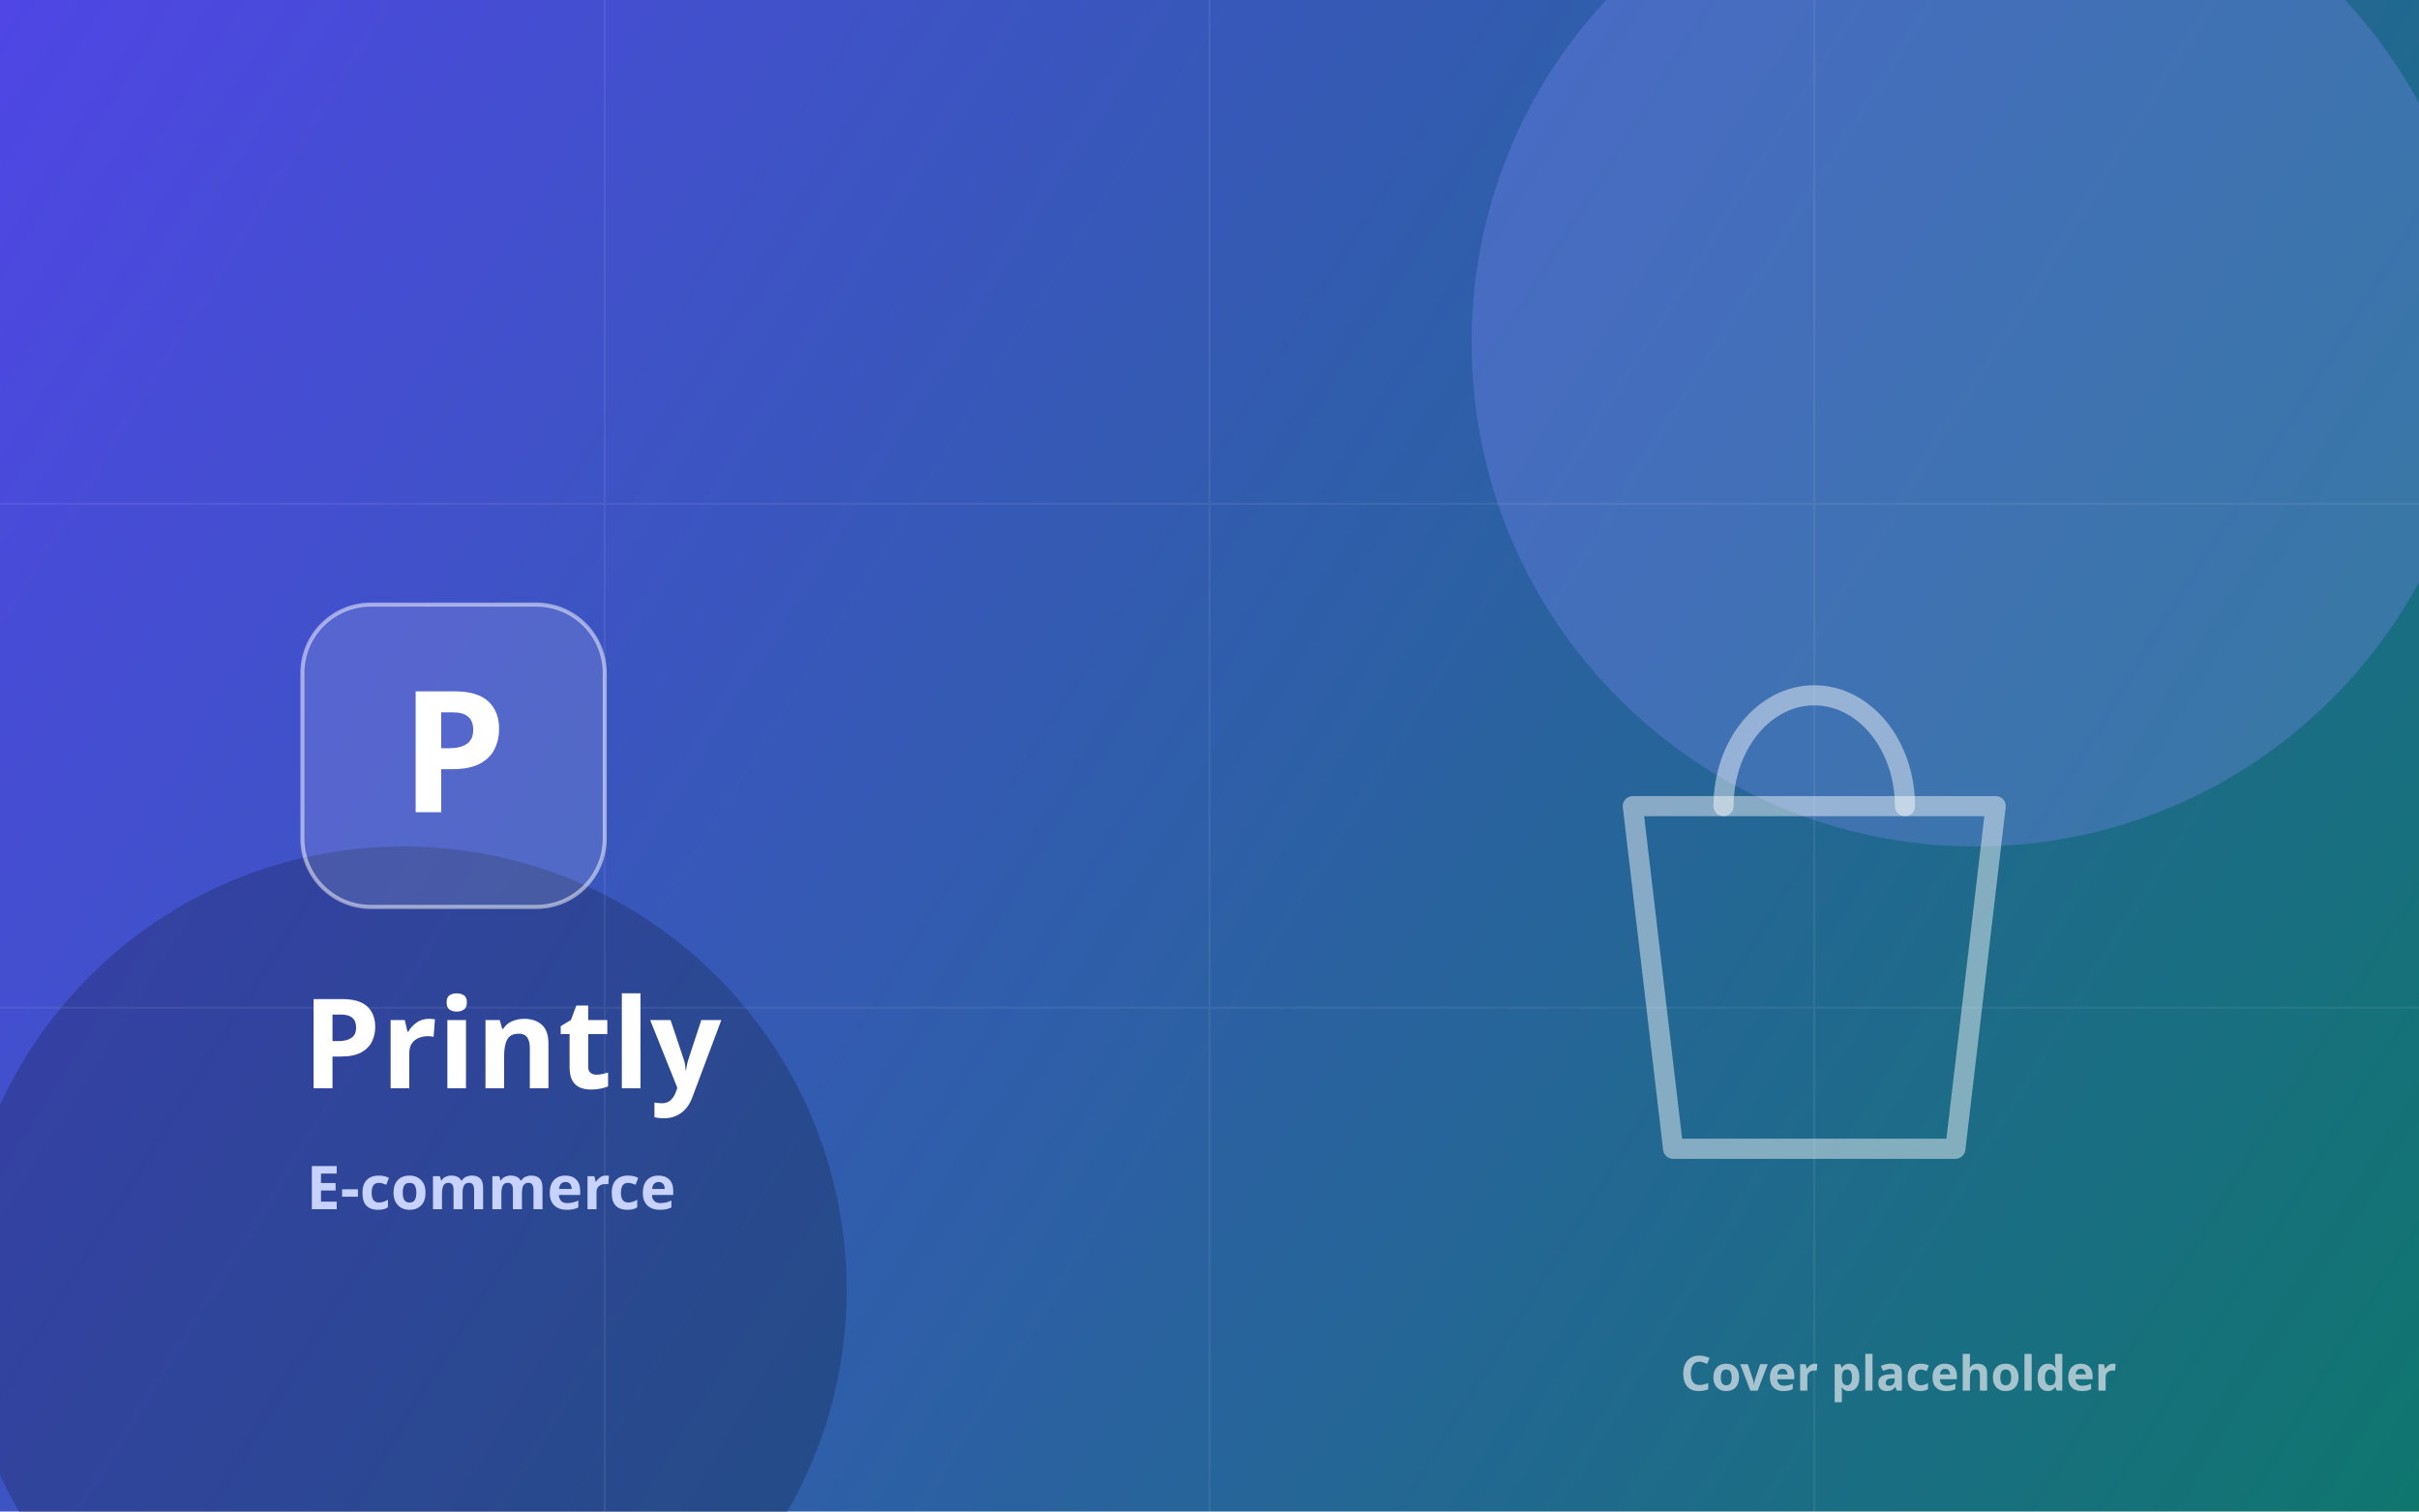
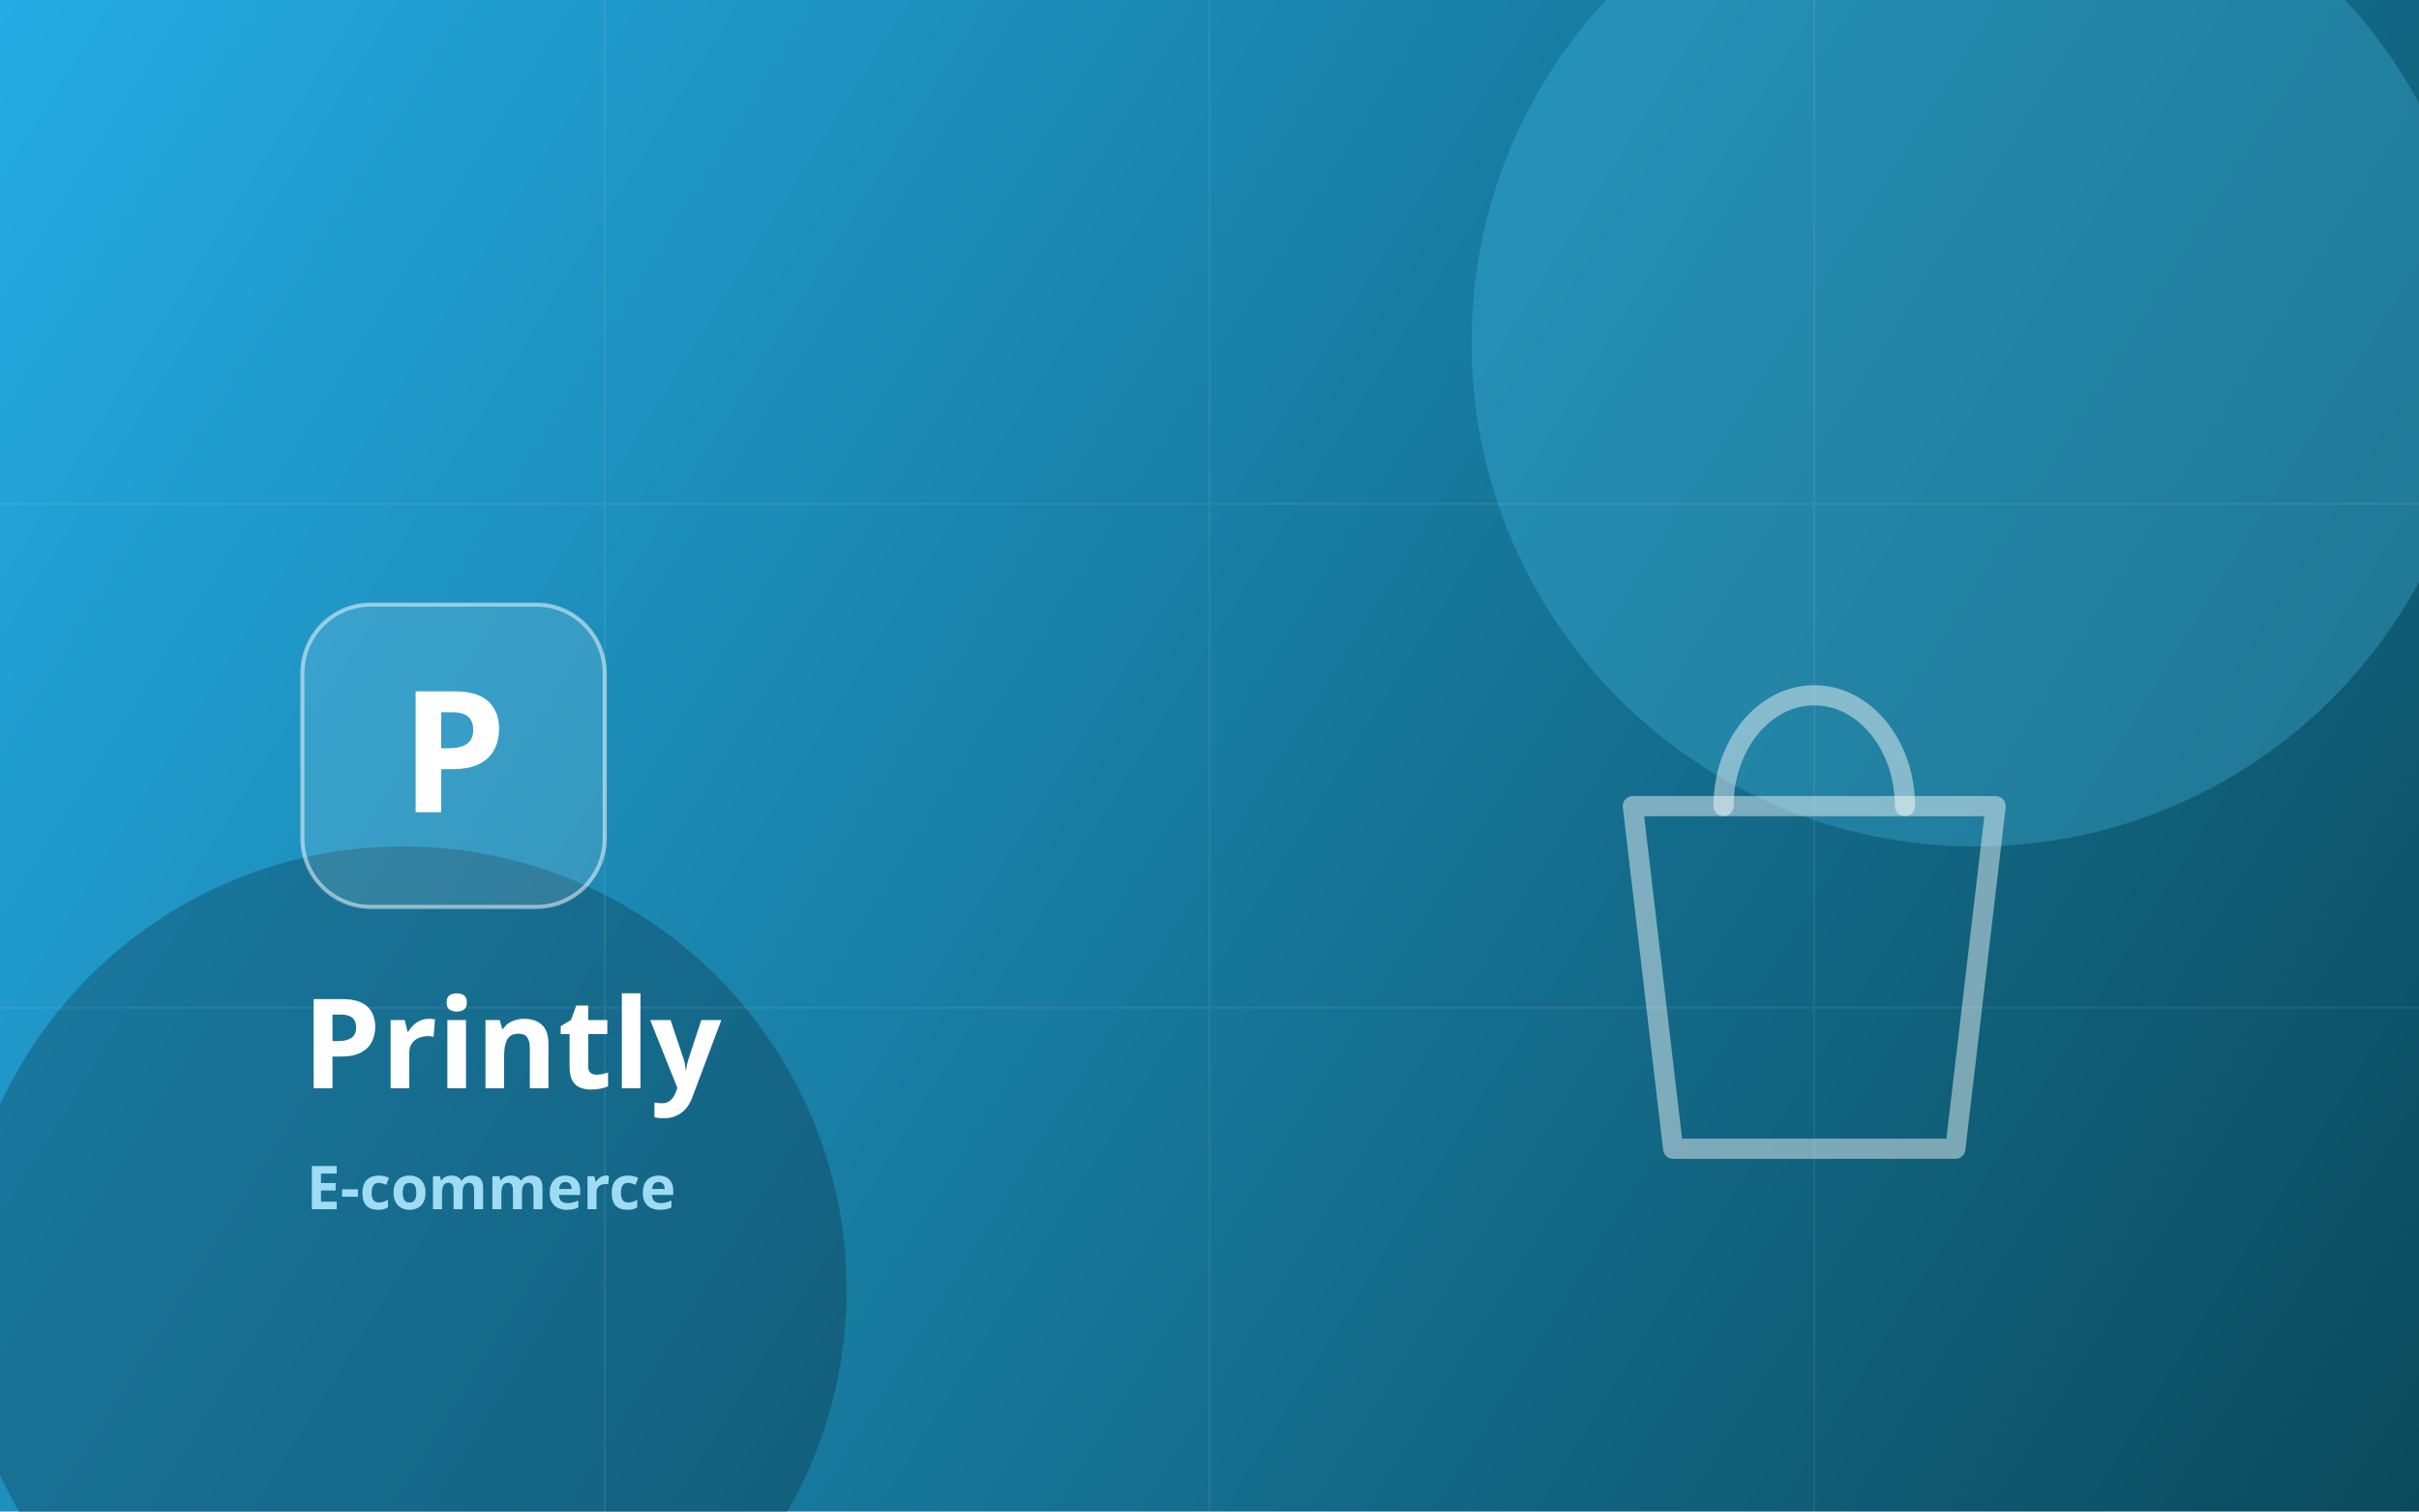
- <svg xmlns="http://www.w3.org/2000/svg" width="1200" height="750" viewBox="0 0 1200 750" fill="none" role="img" aria-label="Project cover placeholder">
+ <svg xmlns="http://www.w3.org/2000/svg" width="1200" height="750" viewBox="0 0 1200 750" fill="none" role="img" aria-label="Printly, print-on-demand marketplace">
  <defs>
    <linearGradient id="pr-bg" x1="0" y1="0" x2="1200" y2="750" gradientUnits="userSpaceOnUse">
-       <stop stop-color="#4f46e5" />
-       <stop offset="1" stop-color="#0f766e" />
+       <stop stop-color="#24abe3" />
+       <stop offset="1" stop-color="#0b4a5c" />
    </linearGradient>
  </defs>
  <rect width="1200" height="750" fill="url(#pr-bg)" />
-   <circle cx="980" cy="170" r="250" fill="#818cf8" fill-opacity="0.3" />
-   <circle cx="200" cy="640" r="220" fill="#0f172a" fill-opacity="0.25" />
+   <circle cx="980" cy="170" r="250" fill="#47bfe6" fill-opacity="0.3" />
+   <circle cx="200" cy="640" r="220" fill="#0a141d" fill-opacity="0.25" />
  <g stroke="#ffffff" stroke-opacity="0.07" stroke-width="1">
    <path d="M0 250 H1200 M0 500 H1200 M300 0 V750 M600 0 V750 M900 0 V750" />
  </g>
  <g transform="translate(900 440)" stroke="#ffffff" stroke-opacity="0.45" stroke-width="10" fill="none">
    <path d="M-90 -40 H90 L70 130 H-70 Z" stroke-linejoin="round" />
    <path d="M-45 -40 a45 55 0 0 1 90 0" stroke-linecap="round" />
  </g>
  <g transform="translate(150 300)">
    <rect x="0" y="0" width="150" height="150" rx="34" fill="#ffffff" fill-opacity="0.12" stroke="#ffffff" stroke-opacity="0.5" stroke-width="2" />
    <text x="75" y="103" text-anchor="middle" font-family="Cairo, system-ui, sans-serif" font-size="84" font-weight="800" fill="#ffffff">P</text>
  </g>
  <g font-family="Cairo, system-ui, sans-serif" fill="#ffffff">
    <text x="150" y="540" font-size="62" font-weight="800">Printly</text>
-     <text x="152" y="600" font-size="30" font-weight="600" fill="#c7d2fe">E-commerce</text>
-   </g>
-   <g transform="translate(1050 690)" text-anchor="end" font-family="Cairo, system-ui, sans-serif">
-     <text fill="#e2e8f0" fill-opacity="0.7" font-size="24" font-weight="600">Cover placeholder</text>
+     <text x="152" y="600" font-size="30" font-weight="600" fill="#9fdcf3">E-commerce</text>
  </g>
</svg>
